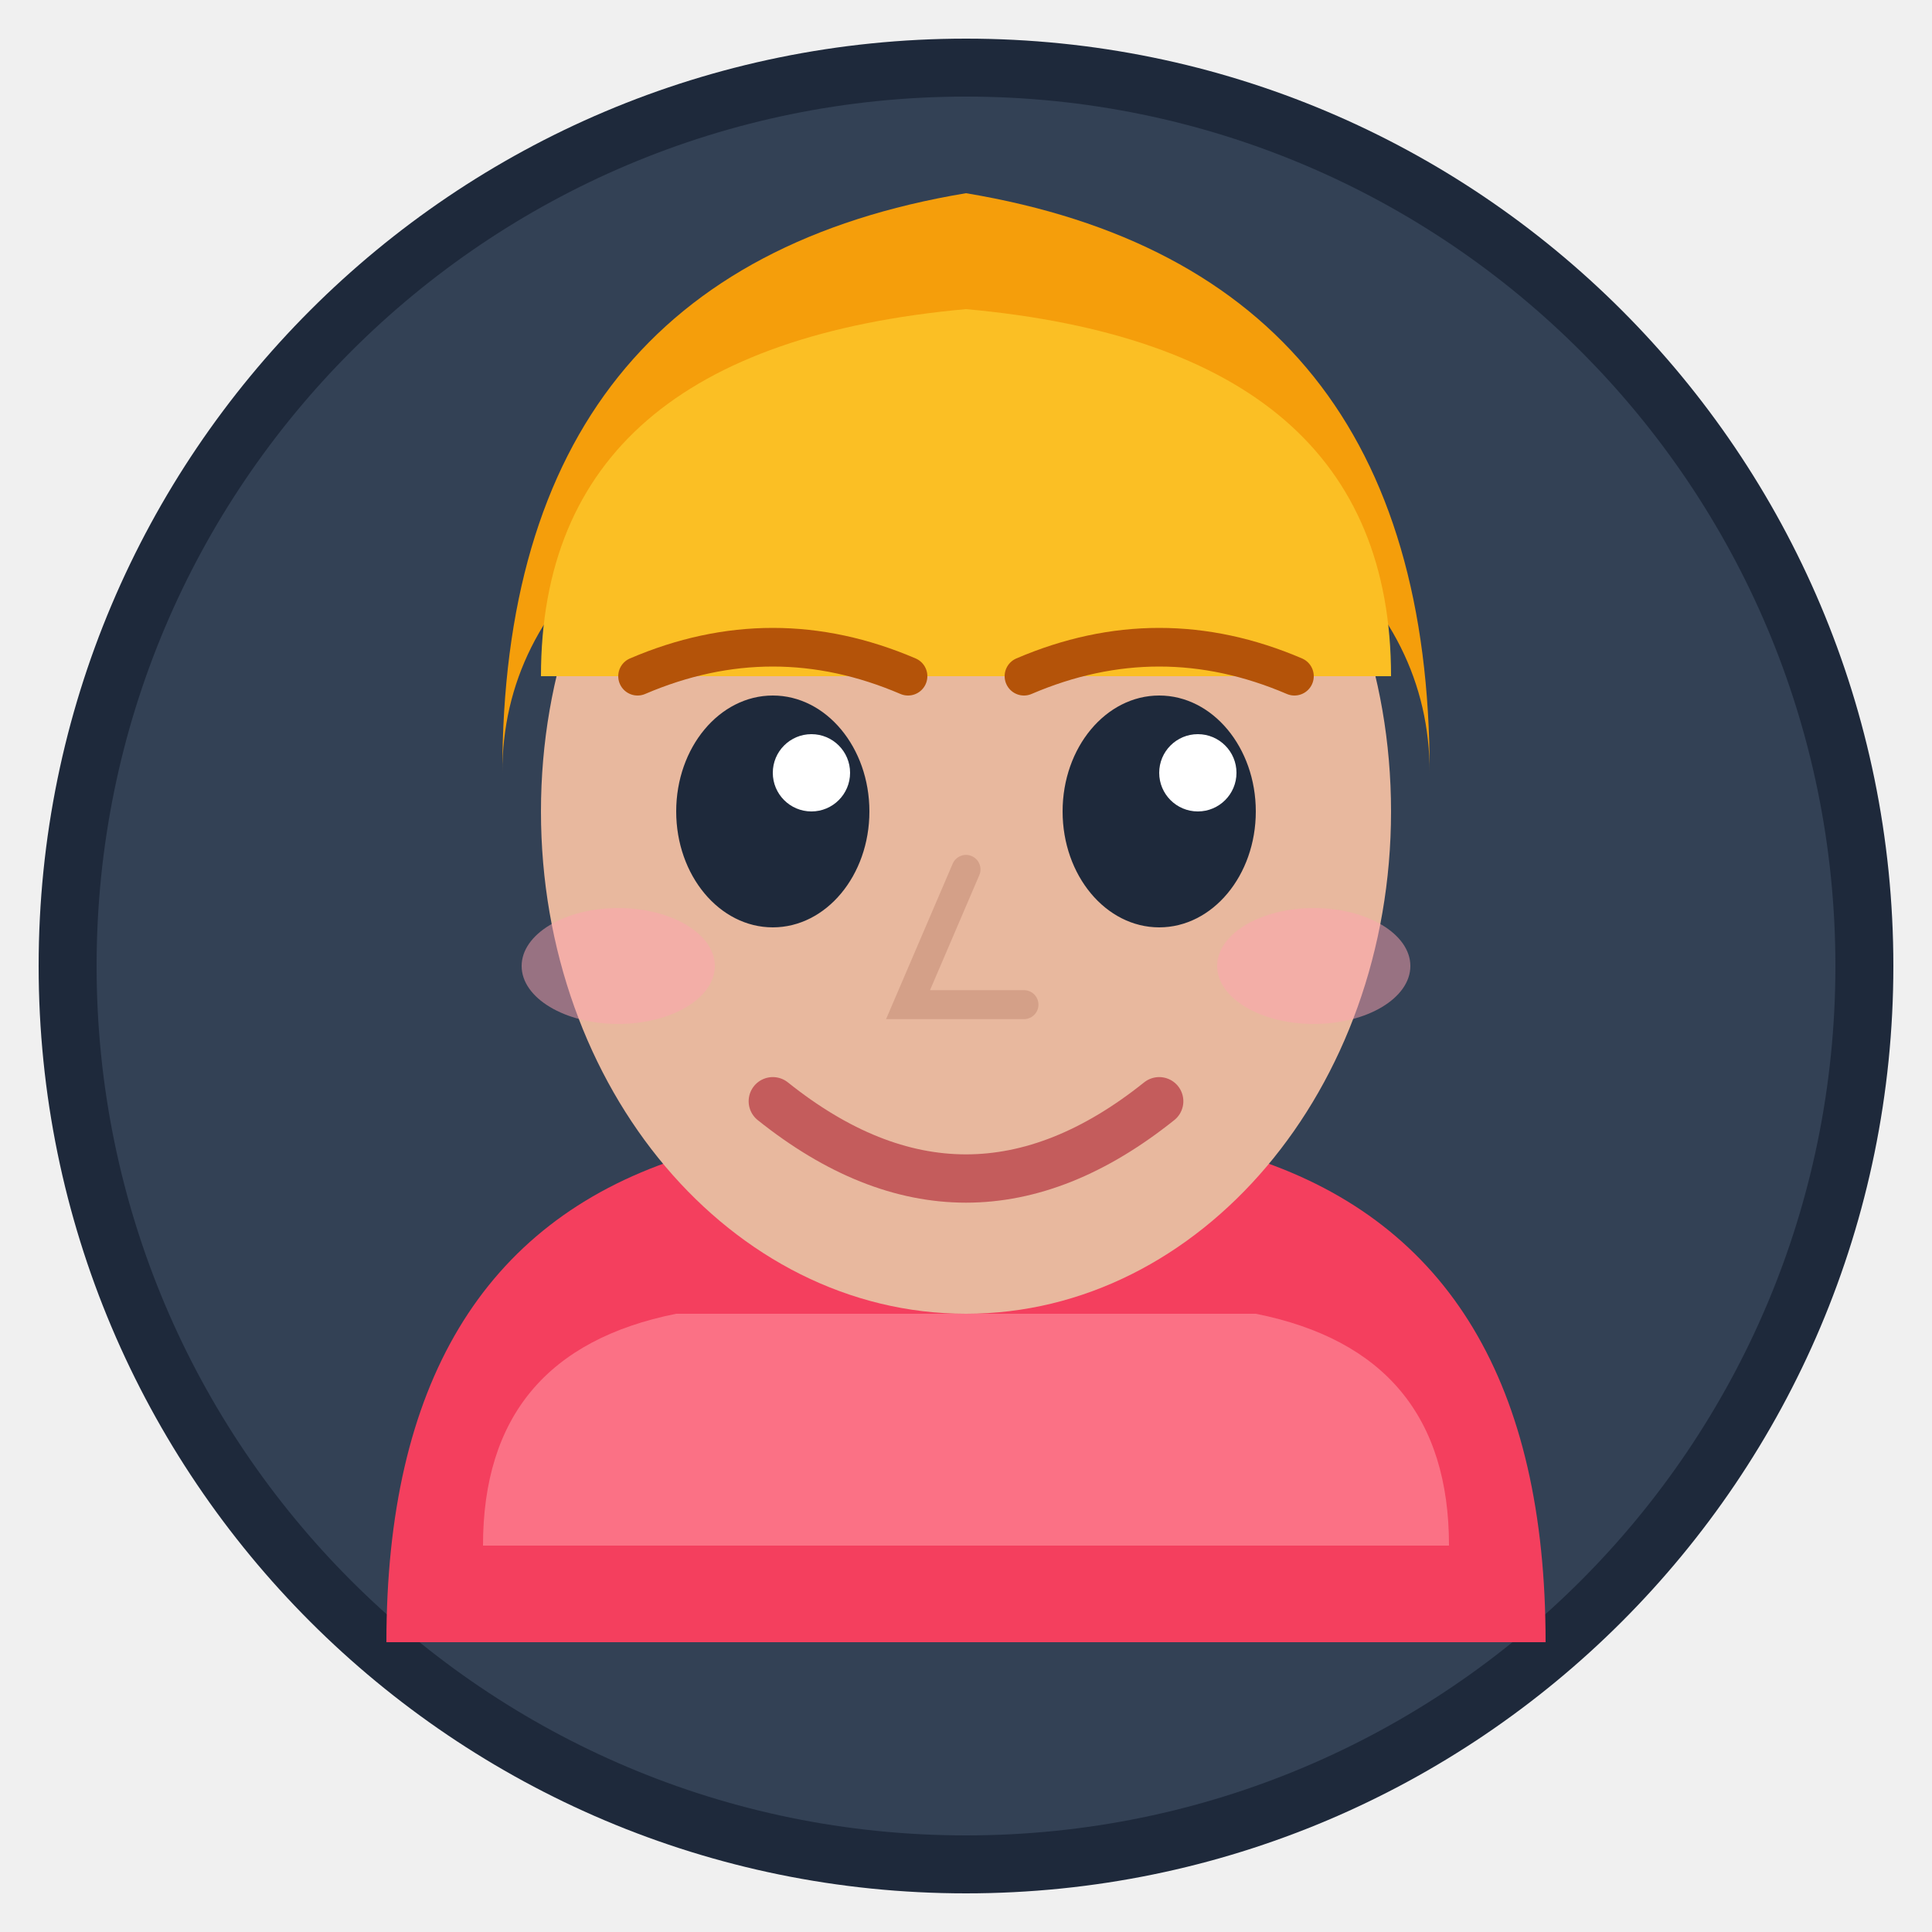
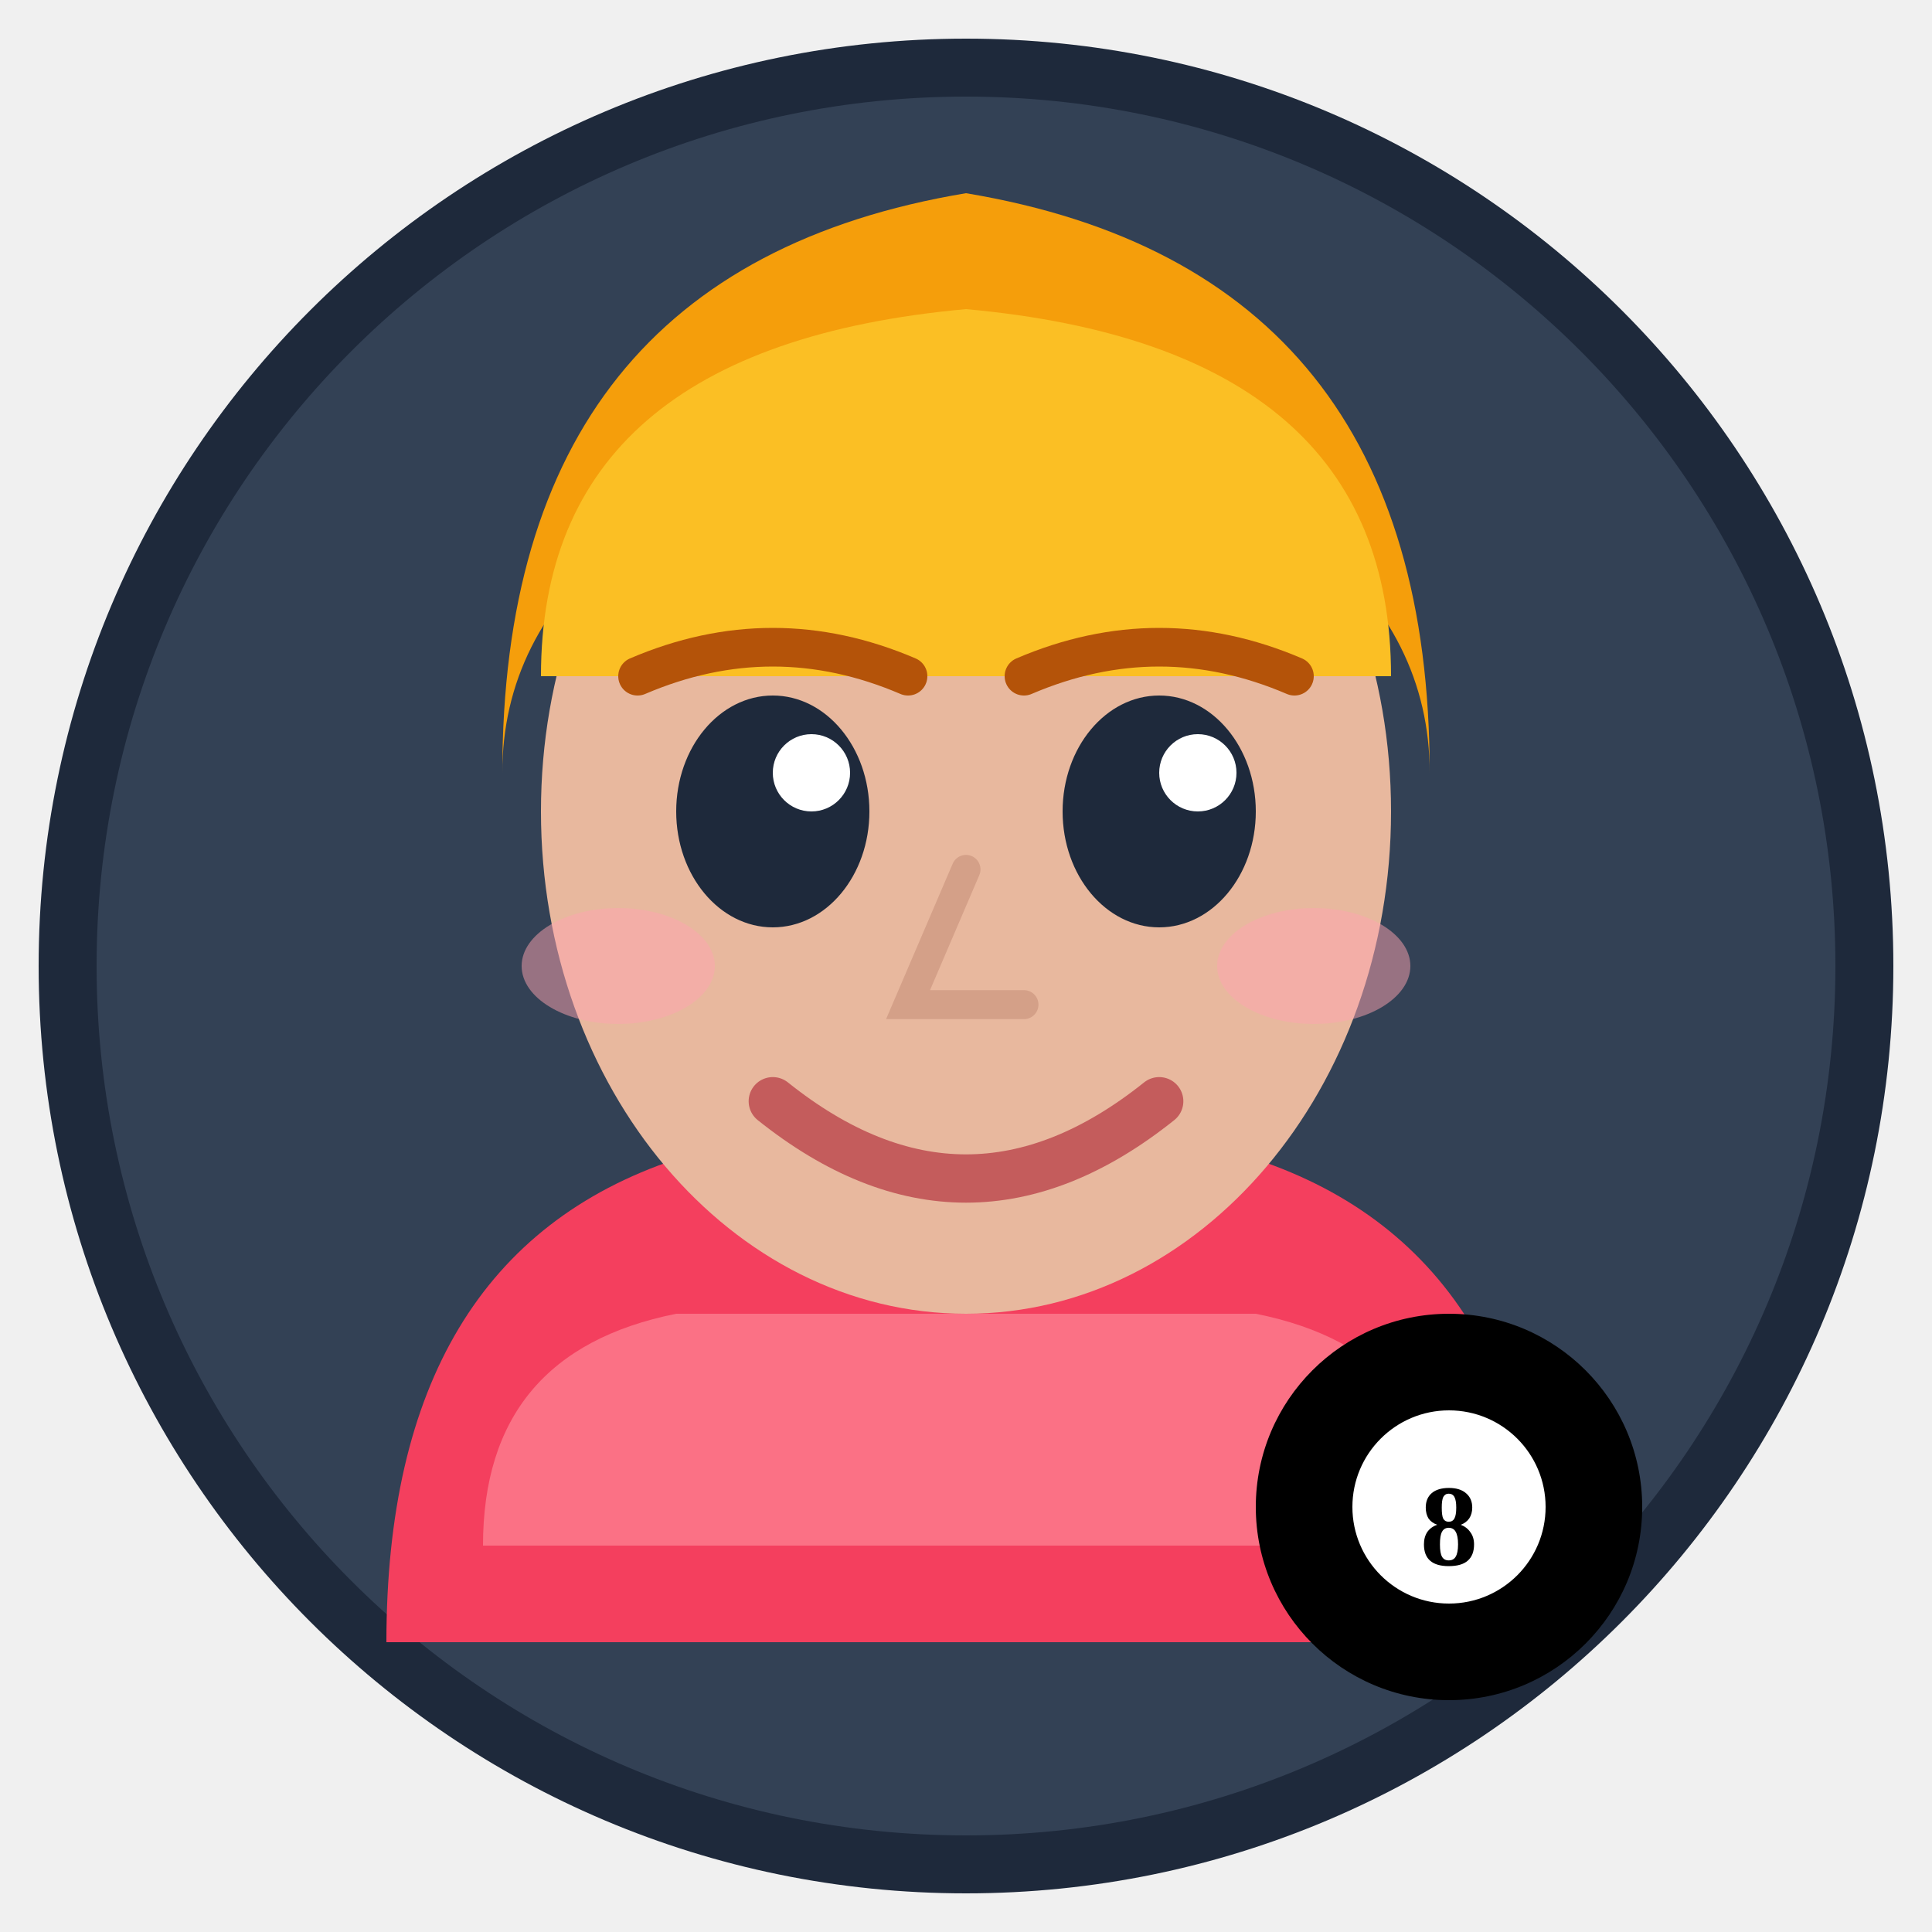
<svg xmlns="http://www.w3.org/2000/svg" viewBox="0 0 100 100" fill="none">
  <circle cx="50" cy="50" r="48" fill="#1e293b" />
  <circle cx="50" cy="50" r="45" fill="#334155" />
  <path d="M20 85 Q20 65 35 60 L65 60 Q80 65 80 85" fill="#f43f5e" />
  <path d="M25 80 Q25 70 35 68 L65 68 Q75 70 75 80" fill="#fb7185" />
  <rect x="42" y="50" width="16" height="15" rx="3" fill="#e8b89e" />
  <ellipse cx="50" cy="42" rx="22" ry="26" fill="#e8b89e" />
  <path d="M26 40 Q26 14 50 10 Q74 14 74 40 Q74 26 50 20 Q26 26 26 40" fill="#f59e0b" />
  <path d="M28 35 Q28 18 50 16 Q72 18 72 35" fill="#fbbf24" />
  <ellipse cx="40" cy="42" rx="5" ry="6" fill="#1e293b" />
  <ellipse cx="60" cy="42" rx="5" ry="6" fill="#1e293b" />
  <circle cx="42" cy="40" r="2" fill="white" />
  <circle cx="62" cy="40" r="2" fill="white" />
  <path d="M33 35 Q40 32 47 35" stroke="#b45309" stroke-width="2" fill="none" stroke-linecap="round" />
  <path d="M53 35 Q60 32 67 35" stroke="#b45309" stroke-width="2" fill="none" stroke-linecap="round" />
  <path d="M50 45 L47 52 L53 52" stroke="#d4a088" stroke-width="1.5" fill="none" stroke-linecap="round" />
  <path d="M40 57 Q50 65 60 57" stroke="#c45c5c" stroke-width="2.5" fill="none" stroke-linecap="round" />
  <ellipse cx="32" cy="50" rx="5" ry="3" fill="#fda4af" opacity="0.5" />
  <ellipse cx="68" cy="50" rx="5" ry="3" fill="#fda4af" opacity="0.5" />
+   <circle cx="75" cy="78" r="10" fill="#000" />
+   <circle cx="75" cy="78" r="5" fill="white" />
+   <text x="75" y="81" text-anchor="middle" fill="#000" font-size="6" font-weight="bold">8</text>
</svg>
